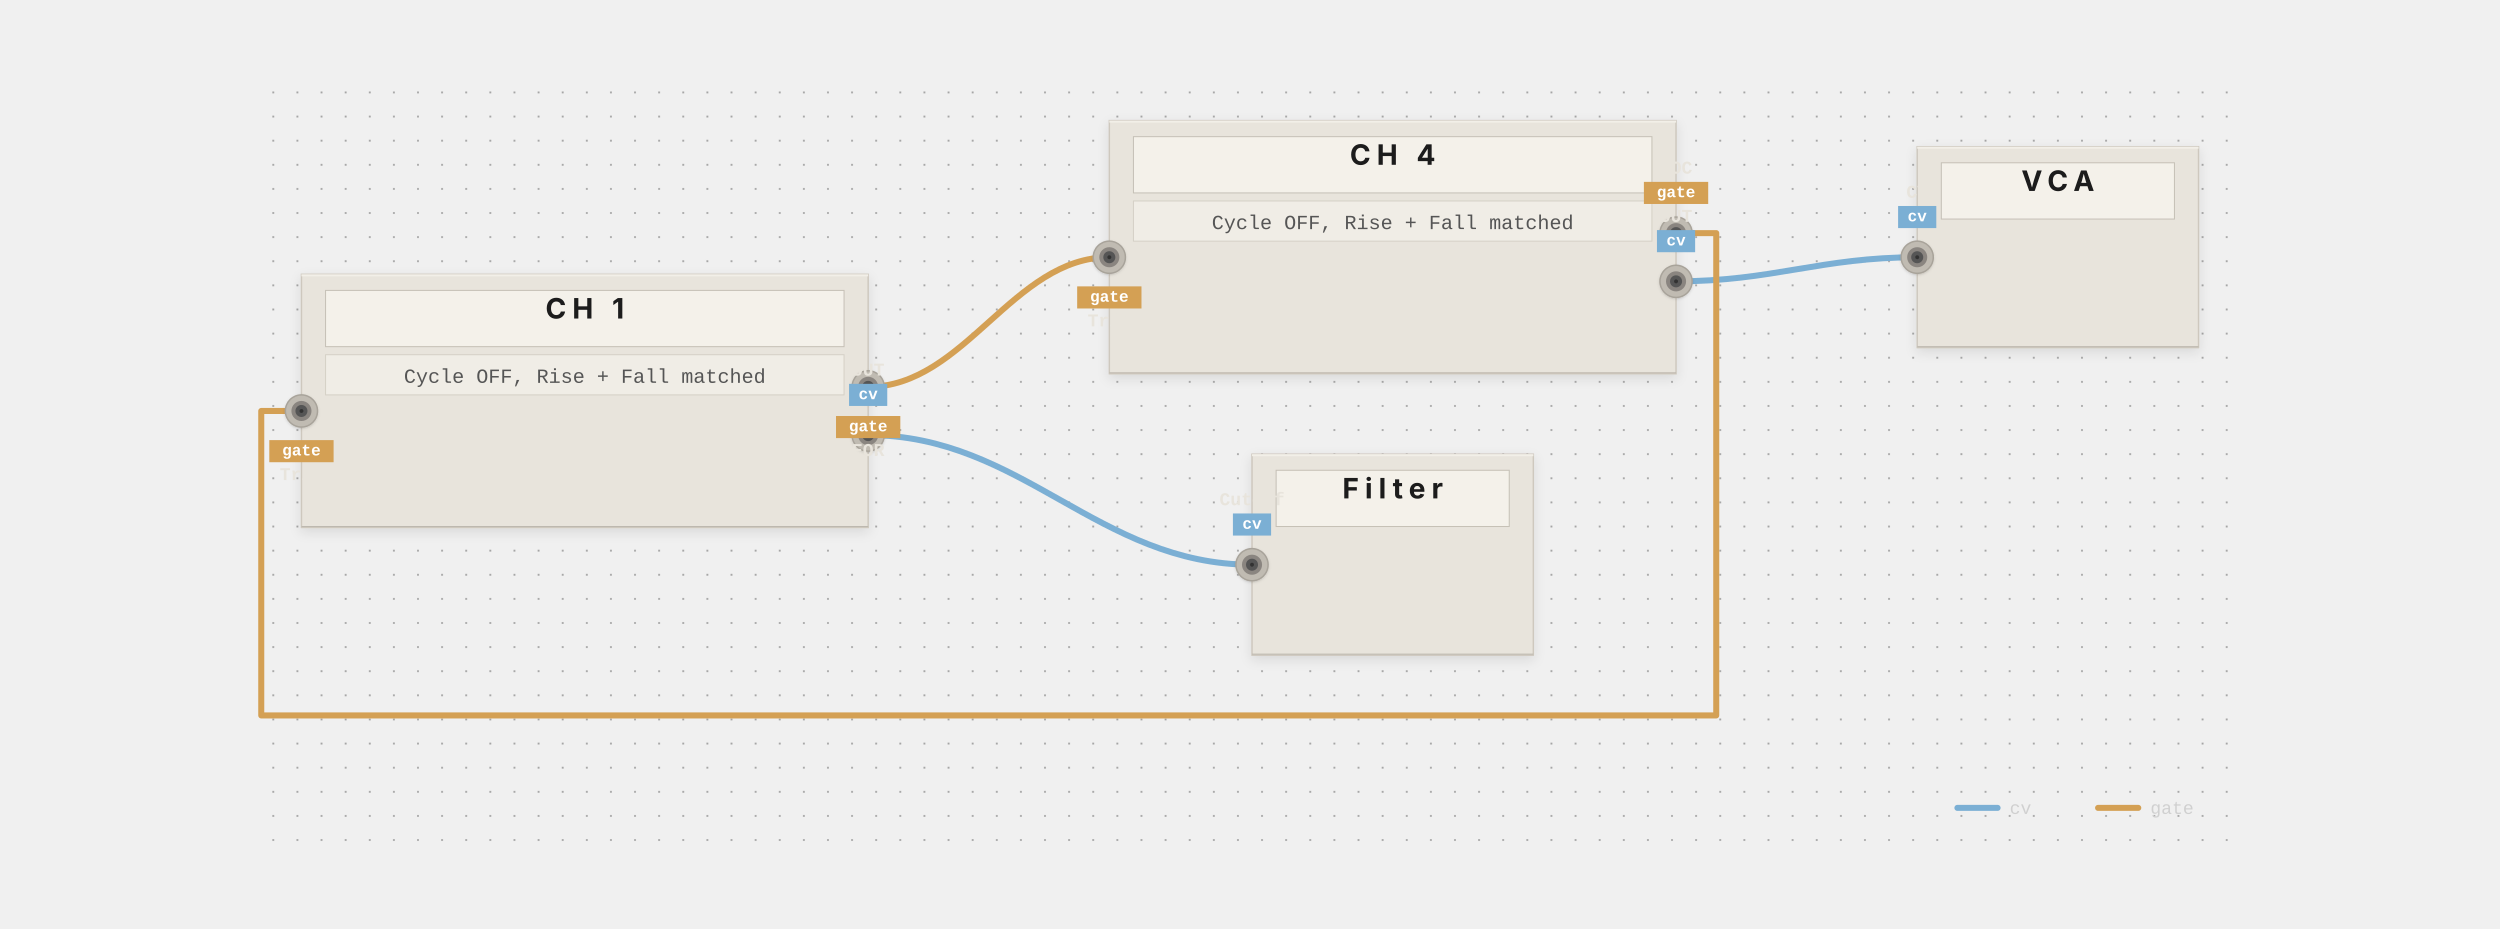
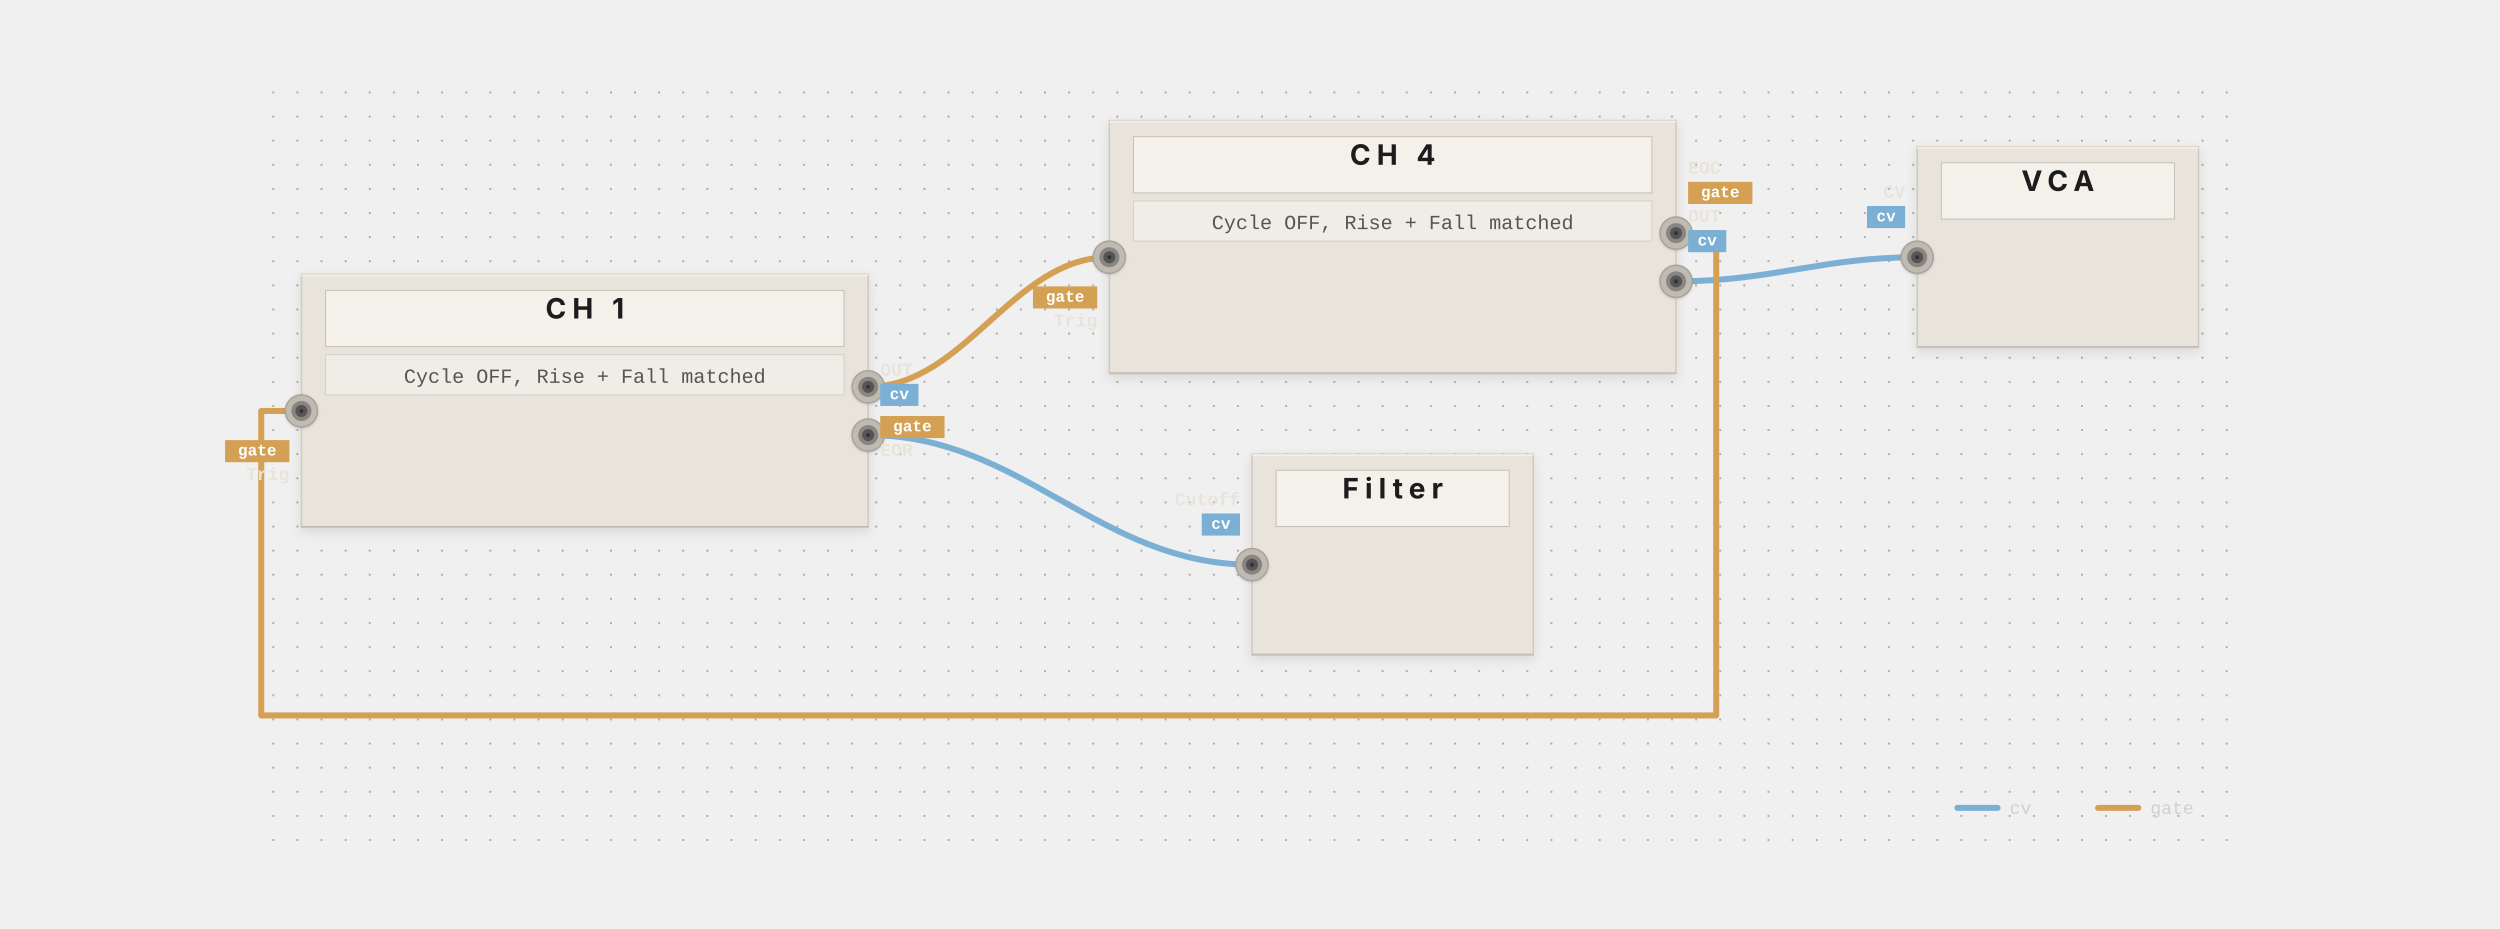
- <svg xmlns="http://www.w3.org/2000/svg" viewBox="-130 -40 1244 462" width="100%" data-pf-min-width="1244" role="img" aria-labelledby="pf-9e6fe2-title pf-9e6fe2-desc">
+ <svg xmlns="http://www.w3.org/2000/svg" viewBox="-130 -40 1244 462" width="100%" data-pf-min-width="1244" role="img" aria-labelledby="pf-93d365-title pf-93d365-desc">
  <style>@media print { .pf-panel, .pf-jack { filter: none; } }</style>
  <defs>
-     <filter id="pf-9e6fe2-panel-shadow" x="-20%" y="-20%" width="140%" height="140%">
+     <filter id="pf-93d365-panel-shadow" x="-20%" y="-20%" width="140%" height="140%">
      <feDropShadow dx="0" dy="2" stdDeviation="3" flood-opacity="0.1" />
    </filter>
-     <filter id="pf-9e6fe2-jack-shadow" x="-20%" y="-20%" width="140%" height="140%">
+     <filter id="pf-93d365-jack-shadow" x="-20%" y="-20%" width="140%" height="140%">
      <feDropShadow dx="0" dy="0.5" stdDeviation="0.8" flood-opacity="0.15" />
    </filter>
-     <pattern id="pf-9e6fe2-dots" width="12" height="12" patternUnits="userSpaceOnUse">
+     <pattern id="pf-93d365-dots" width="12" height="12" patternUnits="userSpaceOnUse">
      <circle cx="6" cy="6" r="0.5" fill="#555555" opacity="0.5" />
    </pattern>
  </defs>
  <g class="pf-layer-bg">
-     <rect width="984" height="382" fill="url(#pf-9e6fe2-dots)" />
+     <rect width="984" height="382" fill="url(#pf-93d365-dots)" />
  </g>
  <g class="pf-layer-cables">
    <path d="M 302 152.5 C 350 152.5, 374 88, 422 88" stroke="#d4a054" stroke-width="3" fill="none" stroke-linecap="round" stroke-linejoin="round" data-connection="conn-0" data-signal="gate" />
    <path d="M 302 176.5 C 378.4 176.5, 416.6 241, 493 241" stroke="#7bafd4" stroke-width="3" fill="none" stroke-linecap="round" stroke-linejoin="round" data-connection="conn-2" data-signal="cv" />
    <path d="M 704 100 C 752 100, 776 88, 824 88" stroke="#7bafd4" stroke-width="3" fill="none" stroke-linecap="round" stroke-linejoin="round" data-connection="conn-3" data-signal="cv" />
    <path d="M 704 76 L 724 76 L 724 316 L 0 316 L 0 164.5 L 20 164.5" stroke="#d4a054" stroke-width="3" fill="none" stroke-linecap="round" stroke-linejoin="round" data-connection="conn-1" data-signal="gate" />
    <circle cx="302" cy="152.5" r="3.5" fill="#c49244" />
    <circle cx="422" cy="88" r="3.5" fill="#c49244" />
    <circle cx="302" cy="176.5" r="3.5" fill="#6a9ec3" />
    <circle cx="493" cy="241" r="3.5" fill="#6a9ec3" />
    <circle cx="704" cy="100" r="3.5" fill="#6a9ec3" />
    <circle cx="824" cy="88" r="3.5" fill="#6a9ec3" />
    <circle cx="704" cy="76" r="3.5" fill="#c49244" />
    <circle cx="20" cy="164.5" r="3.5" fill="#c49244" />
  </g>
  <g class="pf-layer-panels">
-     <g data-module="MATHS" filter="url(#pf-9e6fe2-panel-shadow)">
+     <g data-module="MATHS" filter="url(#pf-93d365-panel-shadow)">
      <rect x="20" y="96.5" width="282" height="126" fill="#e8e4dc" stroke="#cec8be" stroke-width="0.75" rx="0" />
      <line x1="20" y1="97" x2="302" y2="97" stroke="#f2efe8" stroke-width="1" />
      <line x1="20" y1="222" x2="302" y2="222" stroke="#bdb8ae" stroke-width="0.5" />
      <rect x="32" y="104.5" width="258" height="28" fill="#f4f1ea" stroke="#c5c0b6" stroke-width="0.5" />
      <text x="161" y="118.5" text-anchor="middle" font-family="system-ui, -apple-system, BlinkMacSystemFont, 'Segoe UI', sans-serif" font-size="14" font-weight="700" fill="#1a1a1a" letter-spacing="3">CH 1</text>
    </g>
-     <g data-module="MATHS" filter="url(#pf-9e6fe2-panel-shadow)">
+     <g data-module="MATHS" filter="url(#pf-93d365-panel-shadow)">
      <rect x="422" y="20" width="282" height="126" fill="#e8e4dc" stroke="#cec8be" stroke-width="0.75" rx="0" />
      <line x1="422" y1="20.5" x2="704" y2="20.5" stroke="#f2efe8" stroke-width="1" />
      <line x1="422" y1="145.5" x2="704" y2="145.5" stroke="#bdb8ae" stroke-width="0.5" />
      <rect x="434" y="28" width="258" height="28" fill="#f4f1ea" stroke="#c5c0b6" stroke-width="0.5" />
      <text x="563" y="42" text-anchor="middle" font-family="system-ui, -apple-system, BlinkMacSystemFont, 'Segoe UI', sans-serif" font-size="14" font-weight="700" fill="#1a1a1a" letter-spacing="3">CH 4</text>
    </g>
-     <g data-module="Filter" filter="url(#pf-9e6fe2-panel-shadow)">
+     <g data-module="Filter" filter="url(#pf-93d365-panel-shadow)">
      <rect x="493" y="186" width="140" height="100" fill="#e8e4dc" stroke="#cec8be" stroke-width="0.75" rx="0" />
      <line x1="493" y1="186.5" x2="633" y2="186.5" stroke="#f2efe8" stroke-width="1" />
      <line x1="493" y1="285.5" x2="633" y2="285.5" stroke="#bdb8ae" stroke-width="0.5" />
      <rect x="505" y="194" width="116" height="28" fill="#f4f1ea" stroke="#c5c0b6" stroke-width="0.5" />
      <text x="563" y="208" text-anchor="middle" font-family="system-ui, -apple-system, BlinkMacSystemFont, 'Segoe UI', sans-serif" font-size="14" font-weight="700" fill="#1a1a1a" letter-spacing="3">Filter</text>
    </g>
-     <g data-module="VCA" filter="url(#pf-9e6fe2-panel-shadow)">
+     <g data-module="VCA" filter="url(#pf-93d365-panel-shadow)">
      <rect x="824" y="33" width="140" height="100" fill="#e8e4dc" stroke="#cec8be" stroke-width="0.75" rx="0" />
      <line x1="824" y1="33.5" x2="964" y2="33.5" stroke="#f2efe8" stroke-width="1" />
      <line x1="824" y1="132.5" x2="964" y2="132.5" stroke="#bdb8ae" stroke-width="0.5" />
      <rect x="836" y="41" width="116" height="28" fill="#f4f1ea" stroke="#c5c0b6" stroke-width="0.5" />
      <text x="894" y="55" text-anchor="middle" font-family="system-ui, -apple-system, BlinkMacSystemFont, 'Segoe UI', sans-serif" font-size="14" font-weight="700" fill="#1a1a1a" letter-spacing="3">VCA</text>
    </g>
  </g>
  <g class="pf-layer-params">
    <rect x="32" y="136.5" width="258" height="20" fill="#f0ede6" stroke="#d5d0c6" stroke-width="0.5" />
    <text x="161" y="150.5" text-anchor="middle" font-family="'SF Mono', 'Fira Code', Consolas, 'Courier New', monospace" font-size="10" fill="#555555">Cycle OFF, Rise + Fall matched</text>
    <rect x="434" y="60" width="258" height="20" fill="#f0ede6" stroke="#d5d0c6" stroke-width="0.5" />
    <text x="563" y="74" text-anchor="middle" font-family="'SF Mono', 'Fira Code', Consolas, 'Courier New', monospace" font-size="10" fill="#555555">Cycle OFF, Rise + Fall matched</text>
  </g>
  <g class="pf-layer-jacks">
-     <g data-port="maths--ch-1.trig" filter="url(#pf-9e6fe2-jack-shadow)">
+     <g data-port="maths--ch-1.trig" filter="url(#pf-93d365-jack-shadow)">
      <circle cx="20" cy="164.5" r="8" fill="#c0bbb2" stroke="#a8a39a" stroke-width="0.75" />
      <circle cx="20" cy="164.5" r="5" fill="#8a8580" />
      <circle cx="20" cy="164.5" r="3" fill="#555555" />
      <circle cx="20" cy="164.5" r="1" fill="#333333" />
    </g>
-     <g data-port="maths--ch-1.eor" filter="url(#pf-9e6fe2-jack-shadow)">
+     <g data-port="maths--ch-1.eor" filter="url(#pf-93d365-jack-shadow)">
      <circle cx="302" cy="152.5" r="8" fill="#c0bbb2" stroke="#a8a39a" stroke-width="0.75" />
      <circle cx="302" cy="152.5" r="5" fill="#8a8580" />
      <circle cx="302" cy="152.5" r="3" fill="#555555" />
      <circle cx="302" cy="152.5" r="1" fill="#333333" />
    </g>
-     <g data-port="maths--ch-1.out" filter="url(#pf-9e6fe2-jack-shadow)">
+     <g data-port="maths--ch-1.out" filter="url(#pf-93d365-jack-shadow)">
      <circle cx="302" cy="176.5" r="8" fill="#c0bbb2" stroke="#a8a39a" stroke-width="0.75" />
      <circle cx="302" cy="176.5" r="5" fill="#8a8580" />
      <circle cx="302" cy="176.5" r="3" fill="#555555" />
      <circle cx="302" cy="176.5" r="1" fill="#333333" />
    </g>
-     <g data-port="maths--ch-4.trig" filter="url(#pf-9e6fe2-jack-shadow)">
+     <g data-port="maths--ch-4.trig" filter="url(#pf-93d365-jack-shadow)">
      <circle cx="422" cy="88" r="8" fill="#c0bbb2" stroke="#a8a39a" stroke-width="0.75" />
      <circle cx="422" cy="88" r="5" fill="#8a8580" />
      <circle cx="422" cy="88" r="3" fill="#555555" />
      <circle cx="422" cy="88" r="1" fill="#333333" />
    </g>
-     <g data-port="maths--ch-4.eoc" filter="url(#pf-9e6fe2-jack-shadow)">
+     <g data-port="maths--ch-4.eoc" filter="url(#pf-93d365-jack-shadow)">
      <circle cx="704" cy="76" r="8" fill="#c0bbb2" stroke="#a8a39a" stroke-width="0.75" />
      <circle cx="704" cy="76" r="5" fill="#8a8580" />
      <circle cx="704" cy="76" r="3" fill="#555555" />
      <circle cx="704" cy="76" r="1" fill="#333333" />
    </g>
-     <g data-port="maths--ch-4.out" filter="url(#pf-9e6fe2-jack-shadow)">
+     <g data-port="maths--ch-4.out" filter="url(#pf-93d365-jack-shadow)">
      <circle cx="704" cy="100" r="8" fill="#c0bbb2" stroke="#a8a39a" stroke-width="0.75" />
      <circle cx="704" cy="100" r="5" fill="#8a8580" />
      <circle cx="704" cy="100" r="3" fill="#555555" />
      <circle cx="704" cy="100" r="1" fill="#333333" />
    </g>
-     <g data-port="filter.cutoff" filter="url(#pf-9e6fe2-jack-shadow)">
+     <g data-port="filter.cutoff" filter="url(#pf-93d365-jack-shadow)">
      <circle cx="493" cy="241" r="8" fill="#c0bbb2" stroke="#a8a39a" stroke-width="0.75" />
      <circle cx="493" cy="241" r="5" fill="#8a8580" />
      <circle cx="493" cy="241" r="3" fill="#555555" />
      <circle cx="493" cy="241" r="1" fill="#333333" />
    </g>
-     <g data-port="vca.cv" filter="url(#pf-9e6fe2-jack-shadow)">
+     <g data-port="vca.cv" filter="url(#pf-93d365-jack-shadow)">
      <circle cx="824" cy="88" r="8" fill="#c0bbb2" stroke="#a8a39a" stroke-width="0.75" />
      <circle cx="824" cy="88" r="5" fill="#8a8580" />
      <circle cx="824" cy="88" r="3" fill="#555555" />
      <circle cx="824" cy="88" r="1" fill="#333333" />
    </g>
  </g>
  <g class="pf-layer-labels">
-     <text x="20" y="196.5" font-family="'SF Mono', 'Fira Code', Consolas, 'Courier New', monospace" font-size="9" fill="#e8e4dc" font-weight="600" text-anchor="middle" dominant-baseline="central">Trig</text>
-     <rect class="pf-port-pill" x="4" y="179" width="32" height="11" rx="0" fill="#d4a054" data-signal="gate" />
-     <text class="pf-port-pill-text" x="20" y="184.5" text-anchor="middle" dominant-baseline="central" font-family="'SF Mono', 'Fira Code', Consolas, 'Courier New', monospace" font-size="8" fill="#ffffff" font-weight="600">gate</text>
-     <text x="302" y="184.5" font-family="'SF Mono', 'Fira Code', Consolas, 'Courier New', monospace" font-size="9" fill="#e8e4dc" font-weight="600" text-anchor="middle" dominant-baseline="central">EOR</text>
-     <rect class="pf-port-pill" x="286" y="167" width="32" height="11" rx="0" fill="#d4a054" data-signal="gate" />
-     <text class="pf-port-pill-text" x="302" y="172.5" text-anchor="middle" dominant-baseline="central" font-family="'SF Mono', 'Fira Code', Consolas, 'Courier New', monospace" font-size="8" fill="#ffffff" font-weight="600">gate</text>
-     <text x="302" y="144.5" font-family="'SF Mono', 'Fira Code', Consolas, 'Courier New', monospace" font-size="9" fill="#e8e4dc" font-weight="600" text-anchor="middle" dominant-baseline="central">OUT</text>
-     <rect class="pf-port-pill" x="292.5" y="151" width="19" height="11" rx="0" fill="#7bafd4" data-signal="cv" />
-     <text class="pf-port-pill-text" x="302" y="156.5" text-anchor="middle" dominant-baseline="central" font-family="'SF Mono', 'Fira Code', Consolas, 'Courier New', monospace" font-size="8" fill="#ffffff" font-weight="600">cv</text>
-     <text x="422" y="120" font-family="'SF Mono', 'Fira Code', Consolas, 'Courier New', monospace" font-size="9" fill="#e8e4dc" font-weight="600" text-anchor="middle" dominant-baseline="central">Trig</text>
-     <rect class="pf-port-pill" x="406" y="102.5" width="32" height="11" rx="0" fill="#d4a054" data-signal="gate" />
-     <text class="pf-port-pill-text" x="422" y="108" text-anchor="middle" dominant-baseline="central" font-family="'SF Mono', 'Fira Code', Consolas, 'Courier New', monospace" font-size="8" fill="#ffffff" font-weight="600">gate</text>
-     <text x="704" y="44" font-family="'SF Mono', 'Fira Code', Consolas, 'Courier New', monospace" font-size="9" fill="#e8e4dc" font-weight="600" text-anchor="middle" dominant-baseline="central">EOC</text>
-     <rect class="pf-port-pill" x="688" y="50.5" width="32" height="11" rx="0" fill="#d4a054" data-signal="gate" />
-     <text class="pf-port-pill-text" x="704" y="56" text-anchor="middle" dominant-baseline="central" font-family="'SF Mono', 'Fira Code', Consolas, 'Courier New', monospace" font-size="8" fill="#ffffff" font-weight="600">gate</text>
-     <text x="704" y="68" font-family="'SF Mono', 'Fira Code', Consolas, 'Courier New', monospace" font-size="9" fill="#e8e4dc" font-weight="600" text-anchor="middle" dominant-baseline="central">OUT</text>
-     <rect class="pf-port-pill" x="694.5" y="74.5" width="19" height="11" rx="0" fill="#7bafd4" data-signal="cv" />
-     <text class="pf-port-pill-text" x="704" y="80" text-anchor="middle" dominant-baseline="central" font-family="'SF Mono', 'Fira Code', Consolas, 'Courier New', monospace" font-size="8" fill="#ffffff" font-weight="600">cv</text>
-     <text x="493" y="209" font-family="'SF Mono', 'Fira Code', Consolas, 'Courier New', monospace" font-size="9" fill="#e8e4dc" font-weight="600" text-anchor="middle" dominant-baseline="central">Cutoff</text>
-     <rect class="pf-port-pill" x="483.5" y="215.5" width="19" height="11" rx="0" fill="#7bafd4" data-signal="cv" />
-     <text class="pf-port-pill-text" x="493" y="221" text-anchor="middle" dominant-baseline="central" font-family="'SF Mono', 'Fira Code', Consolas, 'Courier New', monospace" font-size="8" fill="#ffffff" font-weight="600">cv</text>
-     <text x="824" y="56" font-family="'SF Mono', 'Fira Code', Consolas, 'Courier New', monospace" font-size="9" fill="#e8e4dc" font-weight="600" text-anchor="middle" dominant-baseline="central">CV</text>
-     <rect class="pf-port-pill" x="814.5" y="62.5" width="19" height="11" rx="0" fill="#7bafd4" data-signal="cv" />
-     <text class="pf-port-pill-text" x="824" y="68" text-anchor="middle" dominant-baseline="central" font-family="'SF Mono', 'Fira Code', Consolas, 'Courier New', monospace" font-size="8" fill="#ffffff" font-weight="600">cv</text>
+     <text x="14" y="196.5" font-family="'SF Mono', 'Fira Code', Consolas, 'Courier New', monospace" font-size="9" fill="#e8e4dc" font-weight="600" text-anchor="end" dominant-baseline="central">Trig</text>
+     <rect class="pf-port-pill" x="-18" y="179" width="32" height="11" rx="0" fill="#d4a054" data-signal="gate" />
+     <text class="pf-port-pill-text" x="-2" y="184.5" text-anchor="middle" dominant-baseline="central" font-family="'SF Mono', 'Fira Code', Consolas, 'Courier New', monospace" font-size="8" fill="#ffffff" font-weight="600">gate</text>
+     <text x="308" y="184.5" font-family="'SF Mono', 'Fira Code', Consolas, 'Courier New', monospace" font-size="9" fill="#e8e4dc" font-weight="600" text-anchor="start" dominant-baseline="central">EOR</text>
+     <rect class="pf-port-pill" x="308" y="167" width="32" height="11" rx="0" fill="#d4a054" data-signal="gate" />
+     <text class="pf-port-pill-text" x="324" y="172.5" text-anchor="middle" dominant-baseline="central" font-family="'SF Mono', 'Fira Code', Consolas, 'Courier New', monospace" font-size="8" fill="#ffffff" font-weight="600">gate</text>
+     <text x="308" y="144.5" font-family="'SF Mono', 'Fira Code', Consolas, 'Courier New', monospace" font-size="9" fill="#e8e4dc" font-weight="600" text-anchor="start" dominant-baseline="central">OUT</text>
+     <rect class="pf-port-pill" x="308" y="151" width="19" height="11" rx="0" fill="#7bafd4" data-signal="cv" />
+     <text class="pf-port-pill-text" x="317.5" y="156.5" text-anchor="middle" dominant-baseline="central" font-family="'SF Mono', 'Fira Code', Consolas, 'Courier New', monospace" font-size="8" fill="#ffffff" font-weight="600">cv</text>
+     <text x="416" y="120" font-family="'SF Mono', 'Fira Code', Consolas, 'Courier New', monospace" font-size="9" fill="#e8e4dc" font-weight="600" text-anchor="end" dominant-baseline="central">Trig</text>
+     <rect class="pf-port-pill" x="384" y="102.5" width="32" height="11" rx="0" fill="#d4a054" data-signal="gate" />
+     <text class="pf-port-pill-text" x="400" y="108" text-anchor="middle" dominant-baseline="central" font-family="'SF Mono', 'Fira Code', Consolas, 'Courier New', monospace" font-size="8" fill="#ffffff" font-weight="600">gate</text>
+     <text x="710" y="44" font-family="'SF Mono', 'Fira Code', Consolas, 'Courier New', monospace" font-size="9" fill="#e8e4dc" font-weight="600" text-anchor="start" dominant-baseline="central">EOC</text>
+     <rect class="pf-port-pill" x="710" y="50.5" width="32" height="11" rx="0" fill="#d4a054" data-signal="gate" />
+     <text class="pf-port-pill-text" x="726" y="56" text-anchor="middle" dominant-baseline="central" font-family="'SF Mono', 'Fira Code', Consolas, 'Courier New', monospace" font-size="8" fill="#ffffff" font-weight="600">gate</text>
+     <text x="710" y="68" font-family="'SF Mono', 'Fira Code', Consolas, 'Courier New', monospace" font-size="9" fill="#e8e4dc" font-weight="600" text-anchor="start" dominant-baseline="central">OUT</text>
+     <rect class="pf-port-pill" x="710" y="74.5" width="19" height="11" rx="0" fill="#7bafd4" data-signal="cv" />
+     <text class="pf-port-pill-text" x="719.5" y="80" text-anchor="middle" dominant-baseline="central" font-family="'SF Mono', 'Fira Code', Consolas, 'Courier New', monospace" font-size="8" fill="#ffffff" font-weight="600">cv</text>
+     <text x="487" y="209" font-family="'SF Mono', 'Fira Code', Consolas, 'Courier New', monospace" font-size="9" fill="#e8e4dc" font-weight="600" text-anchor="end" dominant-baseline="central">Cutoff</text>
+     <rect class="pf-port-pill" x="468" y="215.5" width="19" height="11" rx="0" fill="#7bafd4" data-signal="cv" />
+     <text class="pf-port-pill-text" x="477.5" y="221" text-anchor="middle" dominant-baseline="central" font-family="'SF Mono', 'Fira Code', Consolas, 'Courier New', monospace" font-size="8" fill="#ffffff" font-weight="600">cv</text>
+     <text x="818" y="56" font-family="'SF Mono', 'Fira Code', Consolas, 'Courier New', monospace" font-size="9" fill="#e8e4dc" font-weight="600" text-anchor="end" dominant-baseline="central">CV</text>
+     <rect class="pf-port-pill" x="799" y="62.5" width="19" height="11" rx="0" fill="#7bafd4" data-signal="cv" />
+     <text class="pf-port-pill-text" x="808.5" y="68" text-anchor="middle" dominant-baseline="central" font-family="'SF Mono', 'Fira Code', Consolas, 'Courier New', monospace" font-size="8" fill="#ffffff" font-weight="600">cv</text>
  </g>
  <g class="pf-layer-annotations" />
  <g class="pf-layer-legend">
    <g transform="translate(844, 362)">
      <line x1="0" y1="0" x2="20" y2="0" stroke="#7bafd4" stroke-width="3" stroke-linecap="round" />
      <text x="26" y="3" font-family="'SF Mono', 'Fira Code', Consolas, 'Courier New', monospace" font-size="9" fill="#d0d0d0">cv</text>
    </g>
    <g transform="translate(914, 362)">
      <line x1="0" y1="0" x2="20" y2="0" stroke="#d4a054" stroke-width="3" stroke-linecap="round" />
      <text x="26" y="3" font-family="'SF Mono', 'Fira Code', Consolas, 'Courier New', monospace" font-size="9" fill="#d0d0d0">gate</text>
    </g>
  </g>
</svg>
